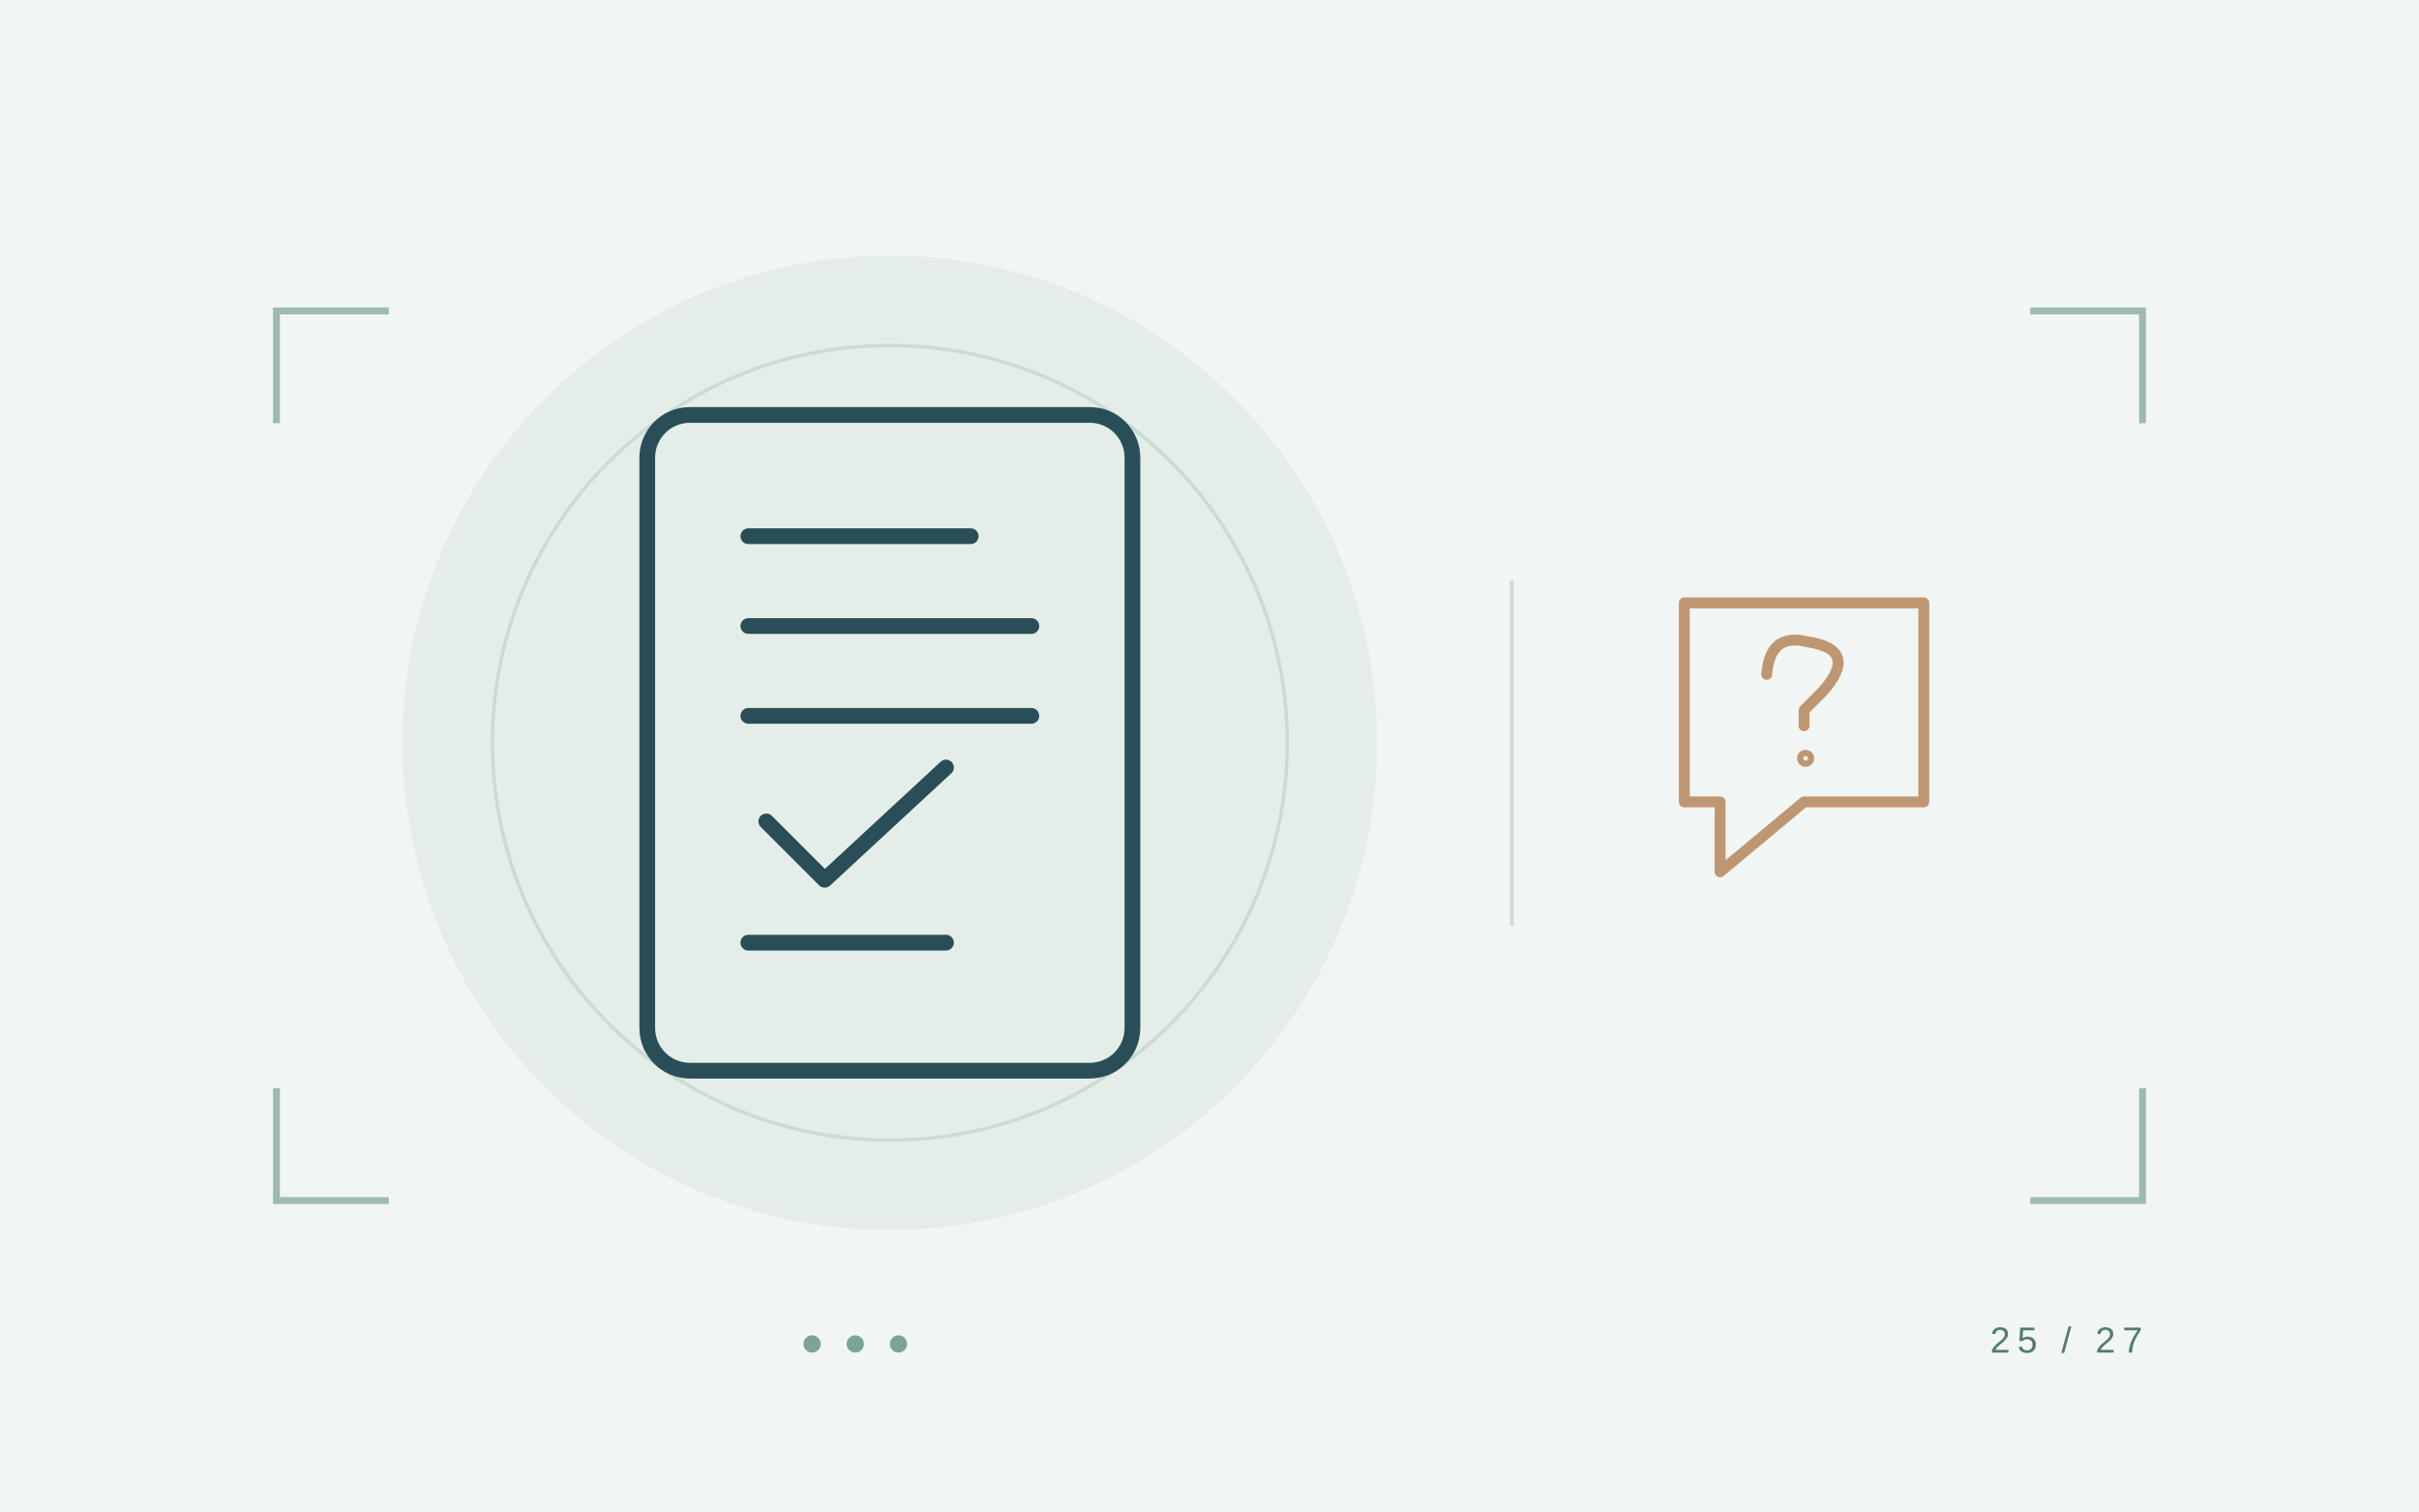
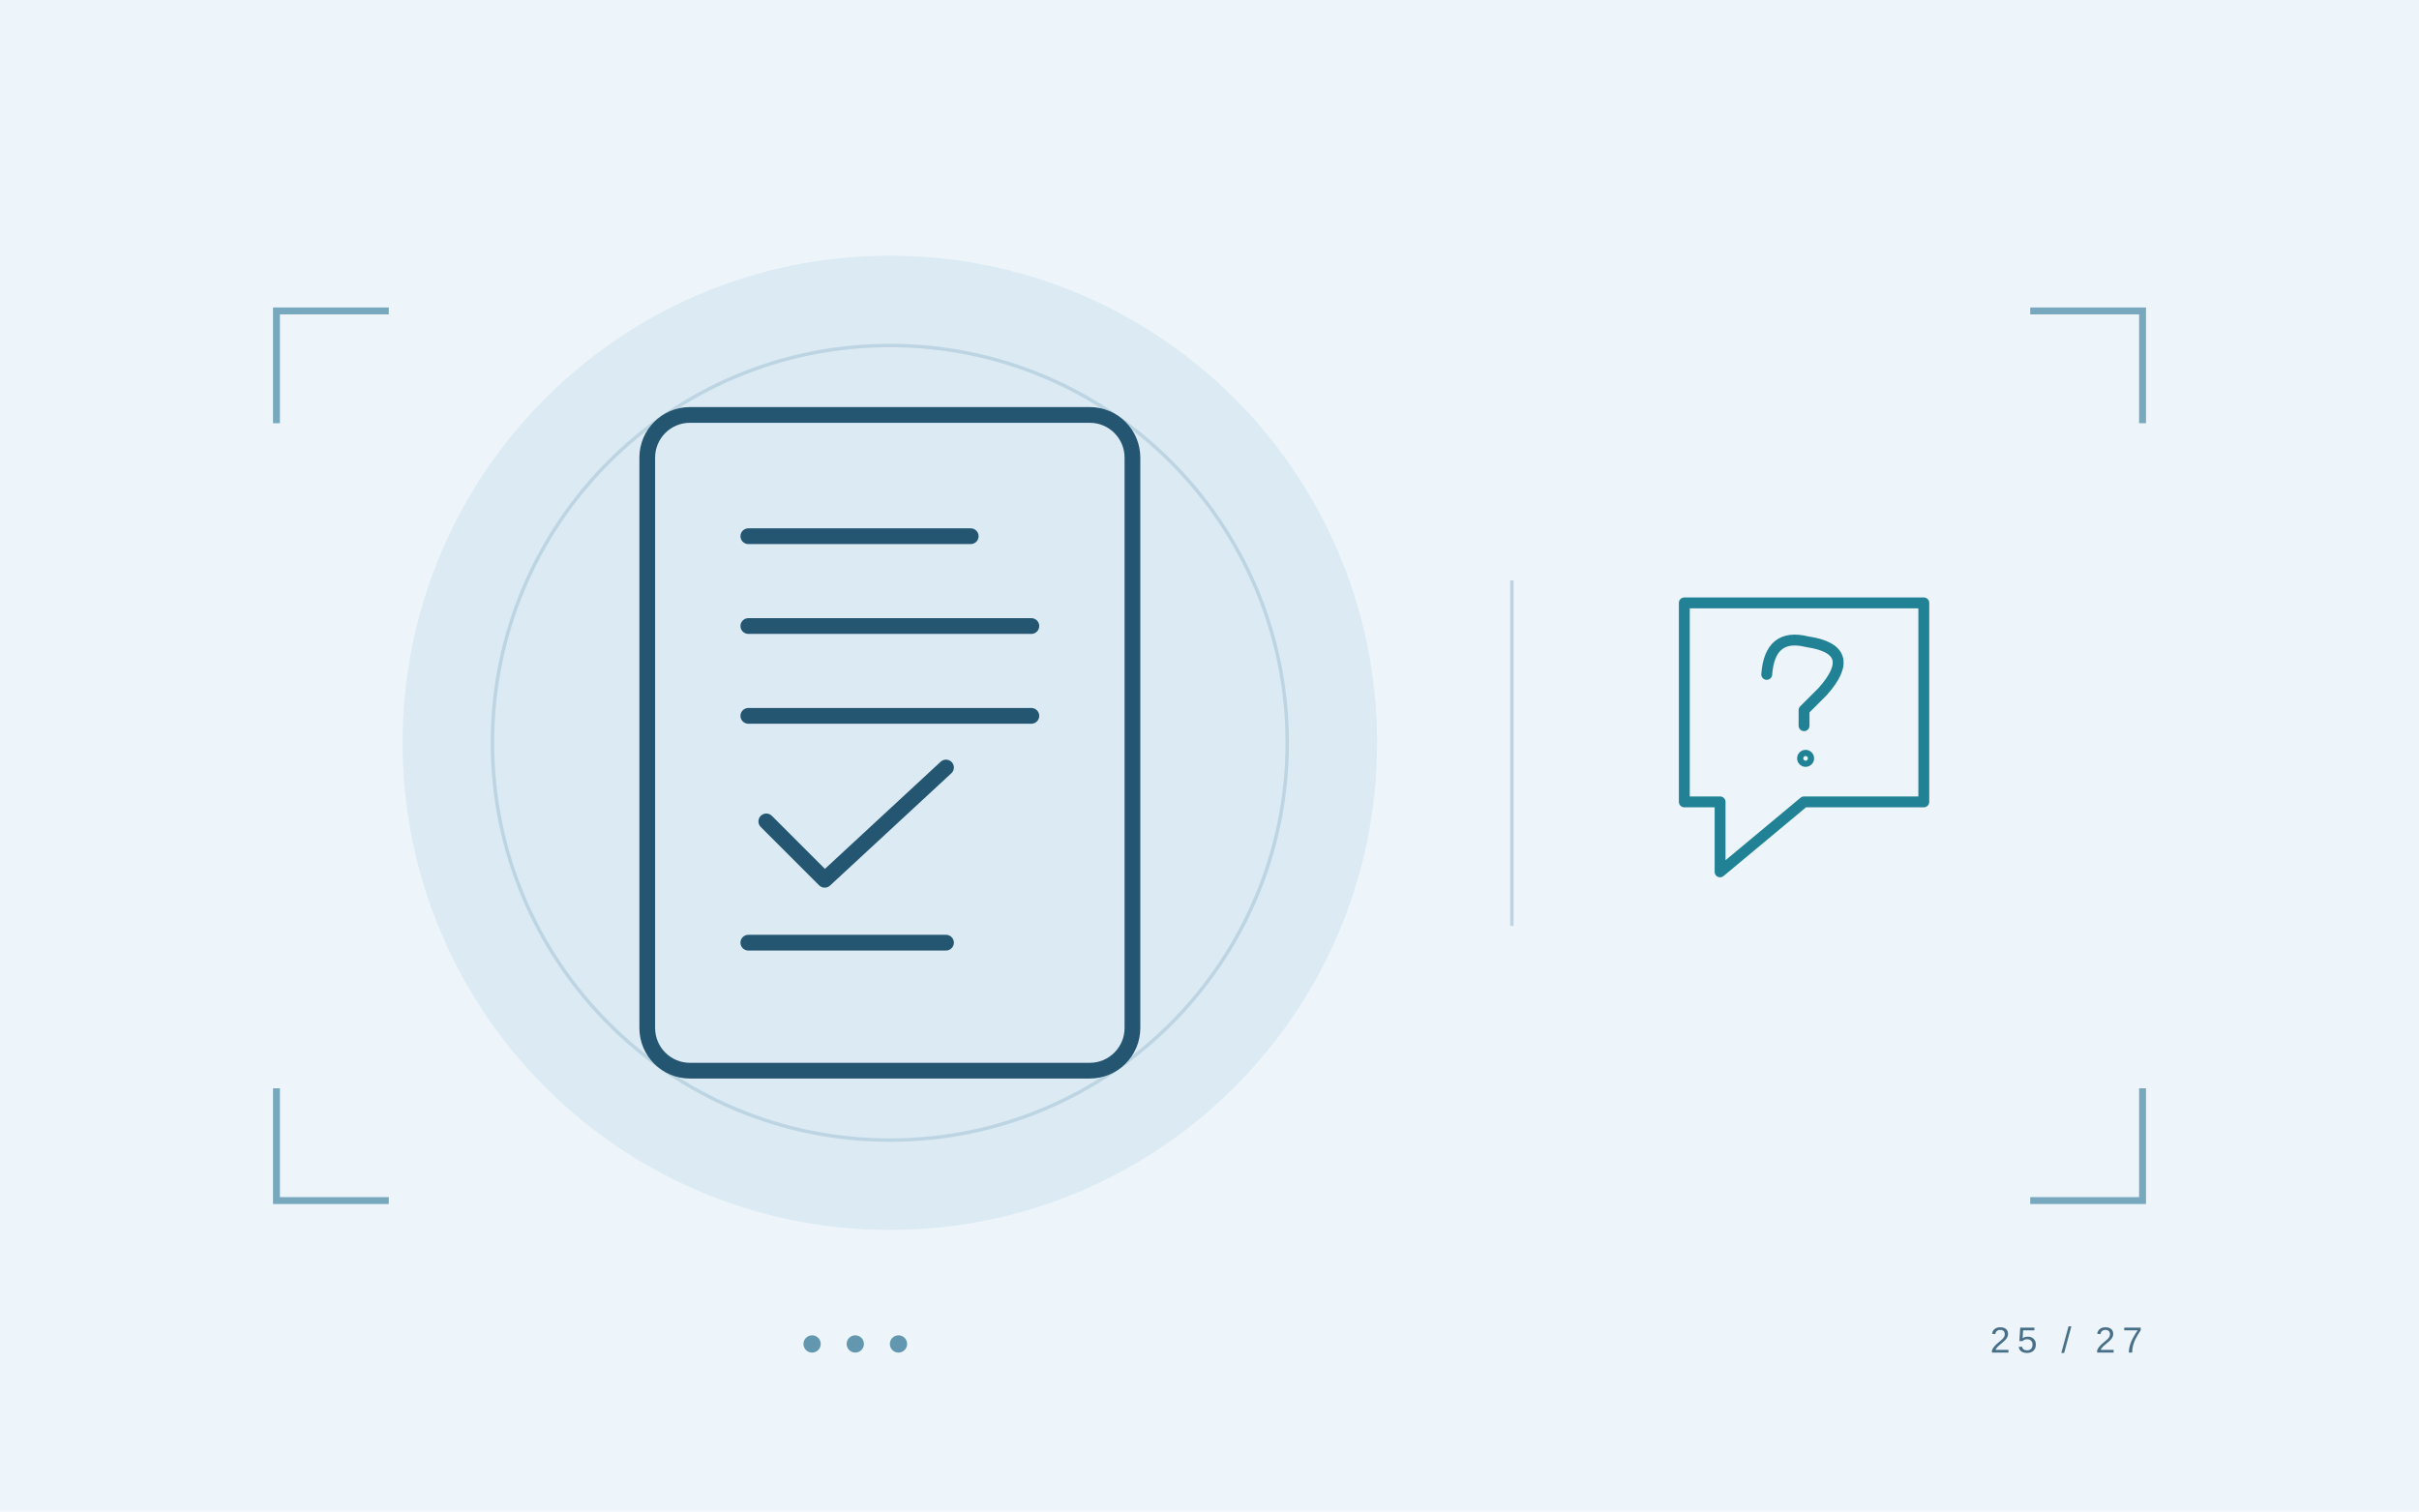
<svg xmlns="http://www.w3.org/2000/svg" width="1400" height="875" viewBox="0 0 1400 875">
-   <rect width="1400" height="875" fill="#f1f5f3" />
-   <circle cx="515" cy="430" r="282" fill="#e4edE8" />
-   <circle cx="515" cy="430" r="230" fill="none" stroke="#cadbd4" stroke-width="2" />
-   <path d="M160 245V180H225M1175 180H1240V245M160 630V695H225M1175 695H1240V630" fill="none" stroke="#9dbab2" stroke-width="4" />
-   <g transform="translate(515 430) scale(1.3)" fill="none" stroke="#294e58" stroke-width="7" stroke-linecap="round" stroke-linejoin="round">
+   <rect width="1400" height="875" fill="#edf5fa" />
+   <circle cx="515" cy="430" r="282" fill="#dbeaf3" />
+   <circle cx="515" cy="430" r="230" fill="none" stroke="#bdd5e2" stroke-width="2" />
+   <path d="M160 245V180H225M1175 180H1240V245M160 630V695H225M1175 695H1240V630" fill="none" stroke="#78a8bd" stroke-width="4" />
+   <g transform="translate(515 430) scale(1.3)" fill="none" stroke="#245571" stroke-width="7" stroke-linecap="round" stroke-linejoin="round">
    <rect x="-108" y="-146" width="216" height="292" rx="19" />
    <path d="M-63-92H36M-63-52H63M-63-12H63M-63 89H25" />
    <path d="M-55 35L-29 61L25 11" />
  </g>
-   <path d="M875 336V536" stroke="#cadbd4" stroke-width="2" />
-   <g transform="translate(1045 430) scale(.9)" fill="none" stroke="#294e58" stroke-width="7" stroke-linecap="round" stroke-linejoin="round">
-     <g stroke="#bf9672">
+   <path d="M875 336V536" stroke="#bdd5e2" stroke-width="2" />
+   <g transform="translate(1045 430) scale(.9)" fill="none" stroke="#245571" stroke-width="7" stroke-linecap="round" stroke-linejoin="round">
+     <g stroke="#218295">
      <path d="M-78-90H76V38H-1L-55 83V38H-78Z" />
      <path d="M-25-44Q-23-71 1-65Q35-60 11-33L-1-21V-11" />
      <circle cy="10" r="2" />
    </g>
  </g>
-   <g fill="#7ca39a">
+   <g fill="#6297af">
    <circle cx="470" cy="778" r="5" />
    <circle cx="495" cy="778" r="5" />
    <circle cx="520" cy="778" r="5" />
  </g>
-   <text x="1240" y="783" text-anchor="end" fill="#547b73" font-family="Arial,sans-serif" font-size="21" letter-spacing="4">25 / 27</text>
+   <text x="1240" y="783" text-anchor="end" fill="#486f88" font-family="Arial,sans-serif" font-size="21" letter-spacing="4">25 / 27</text>
</svg>
